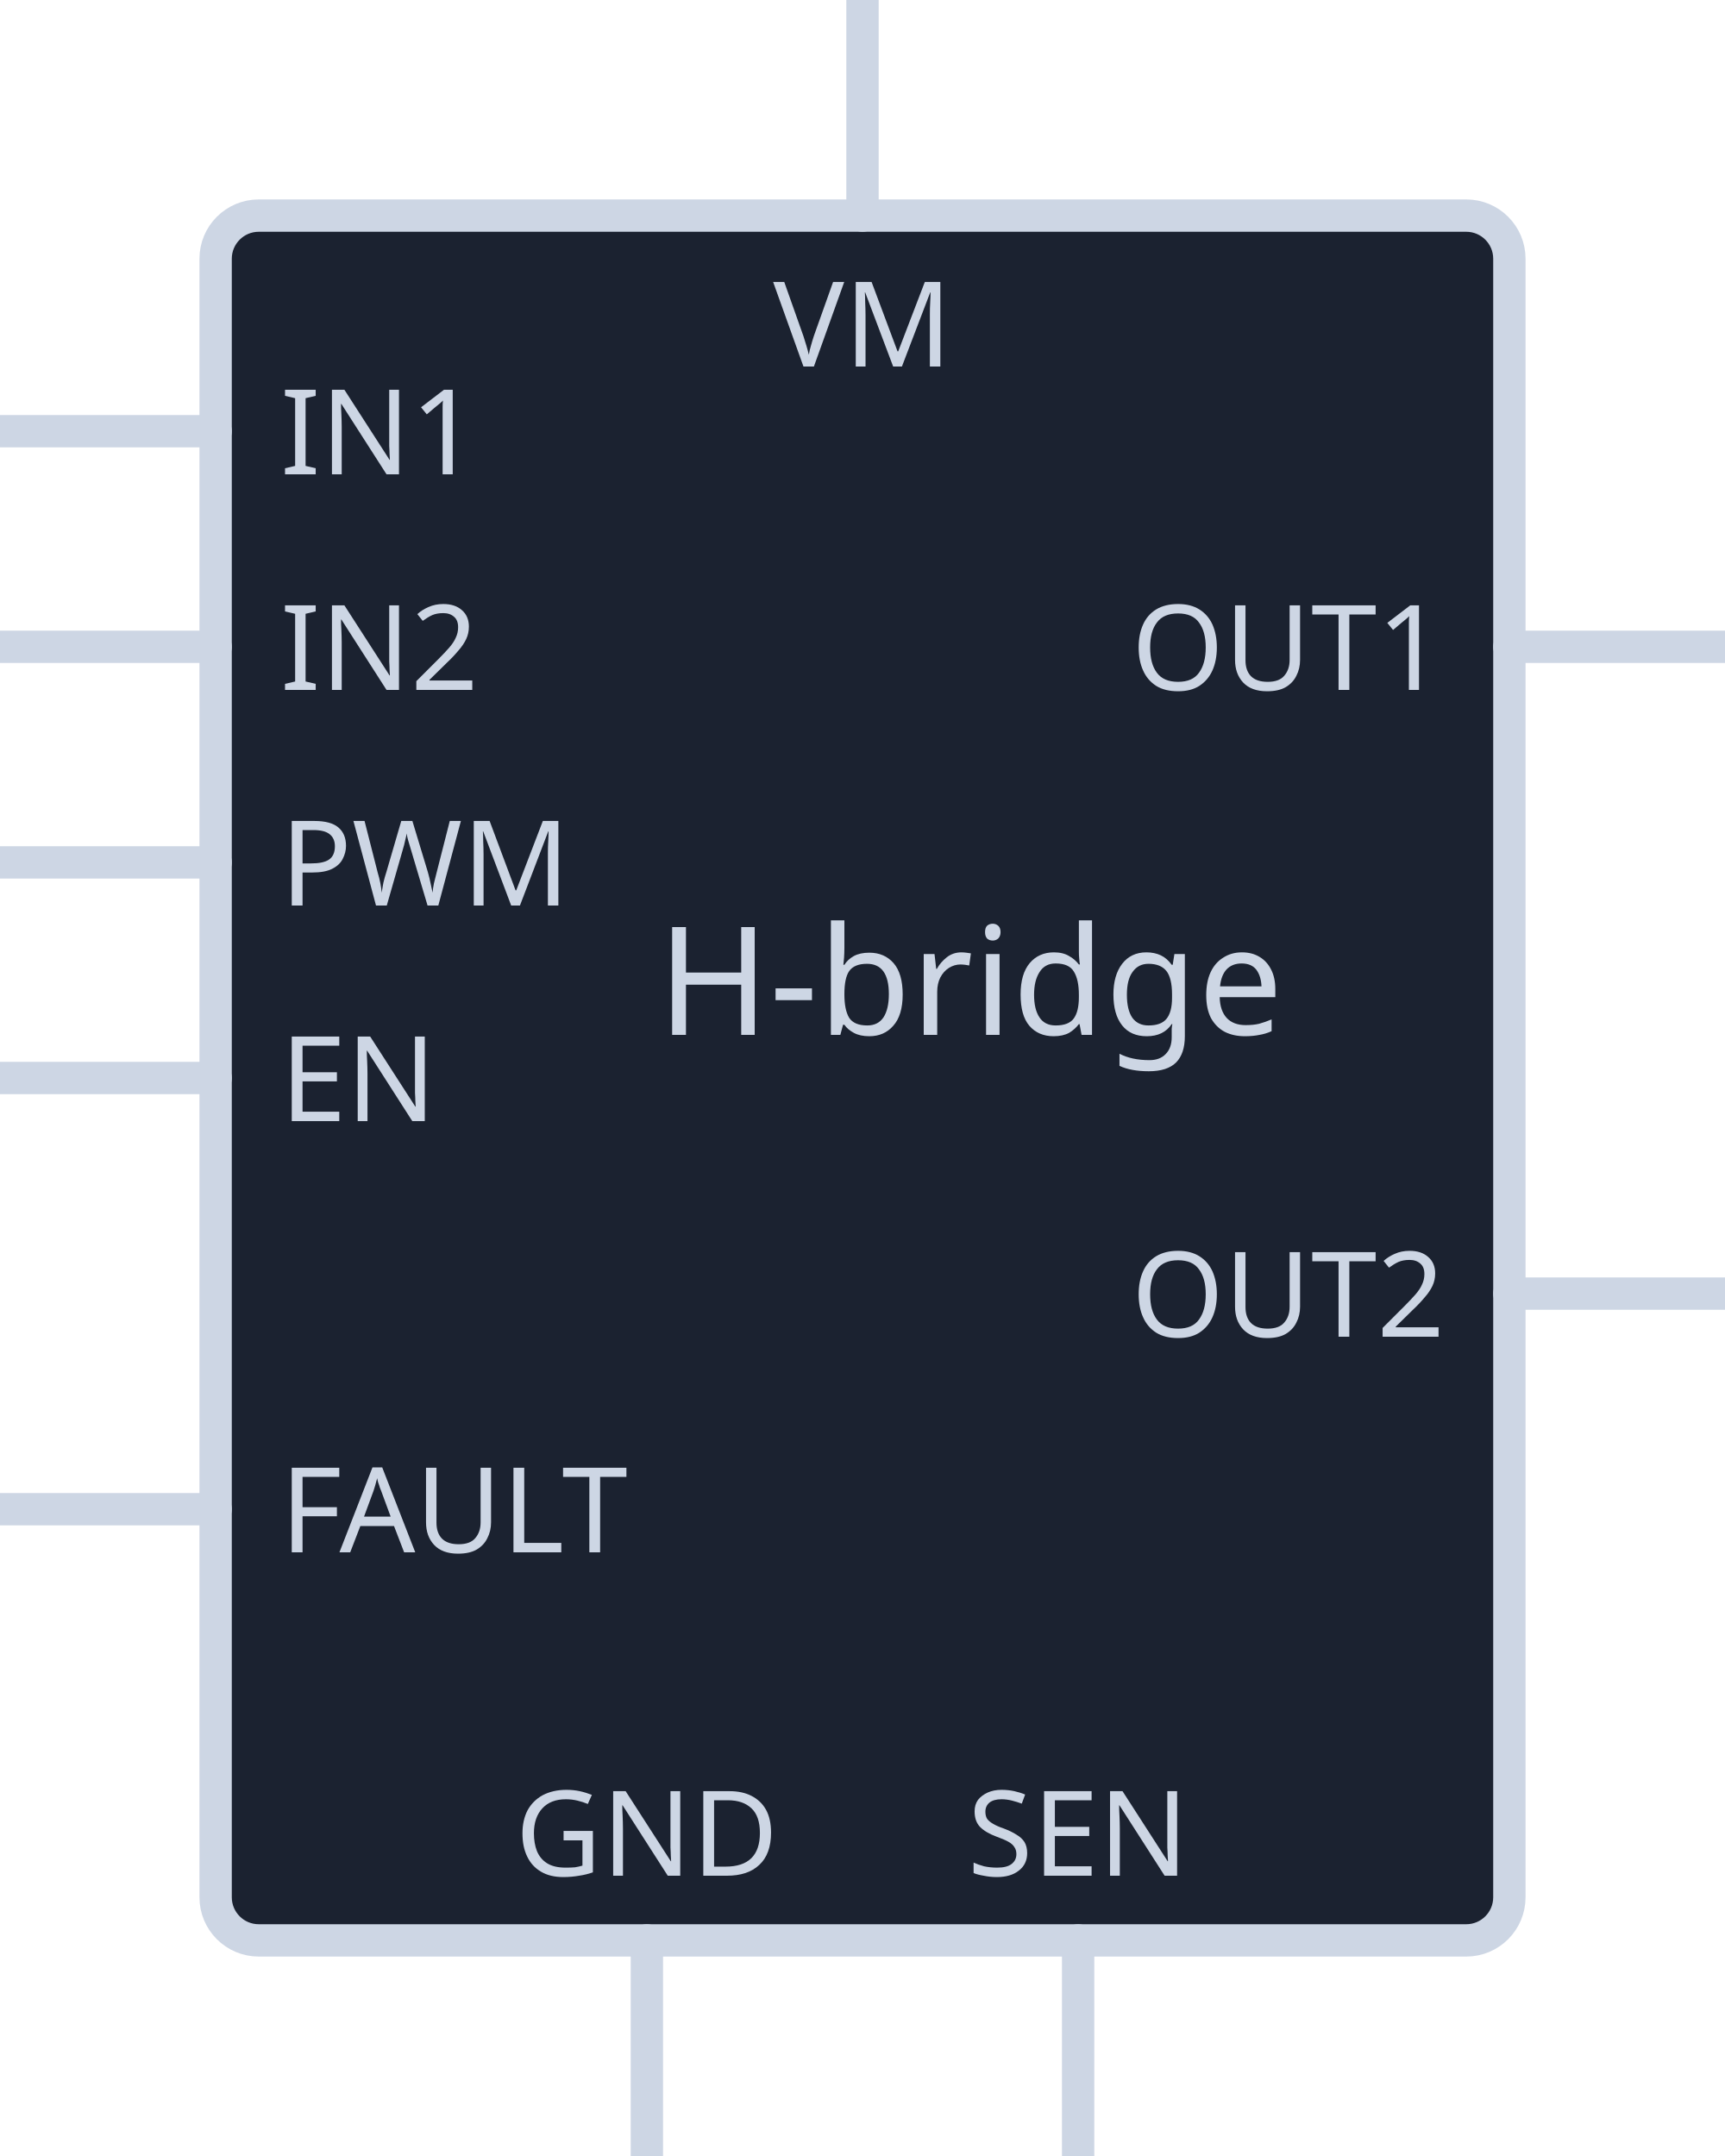
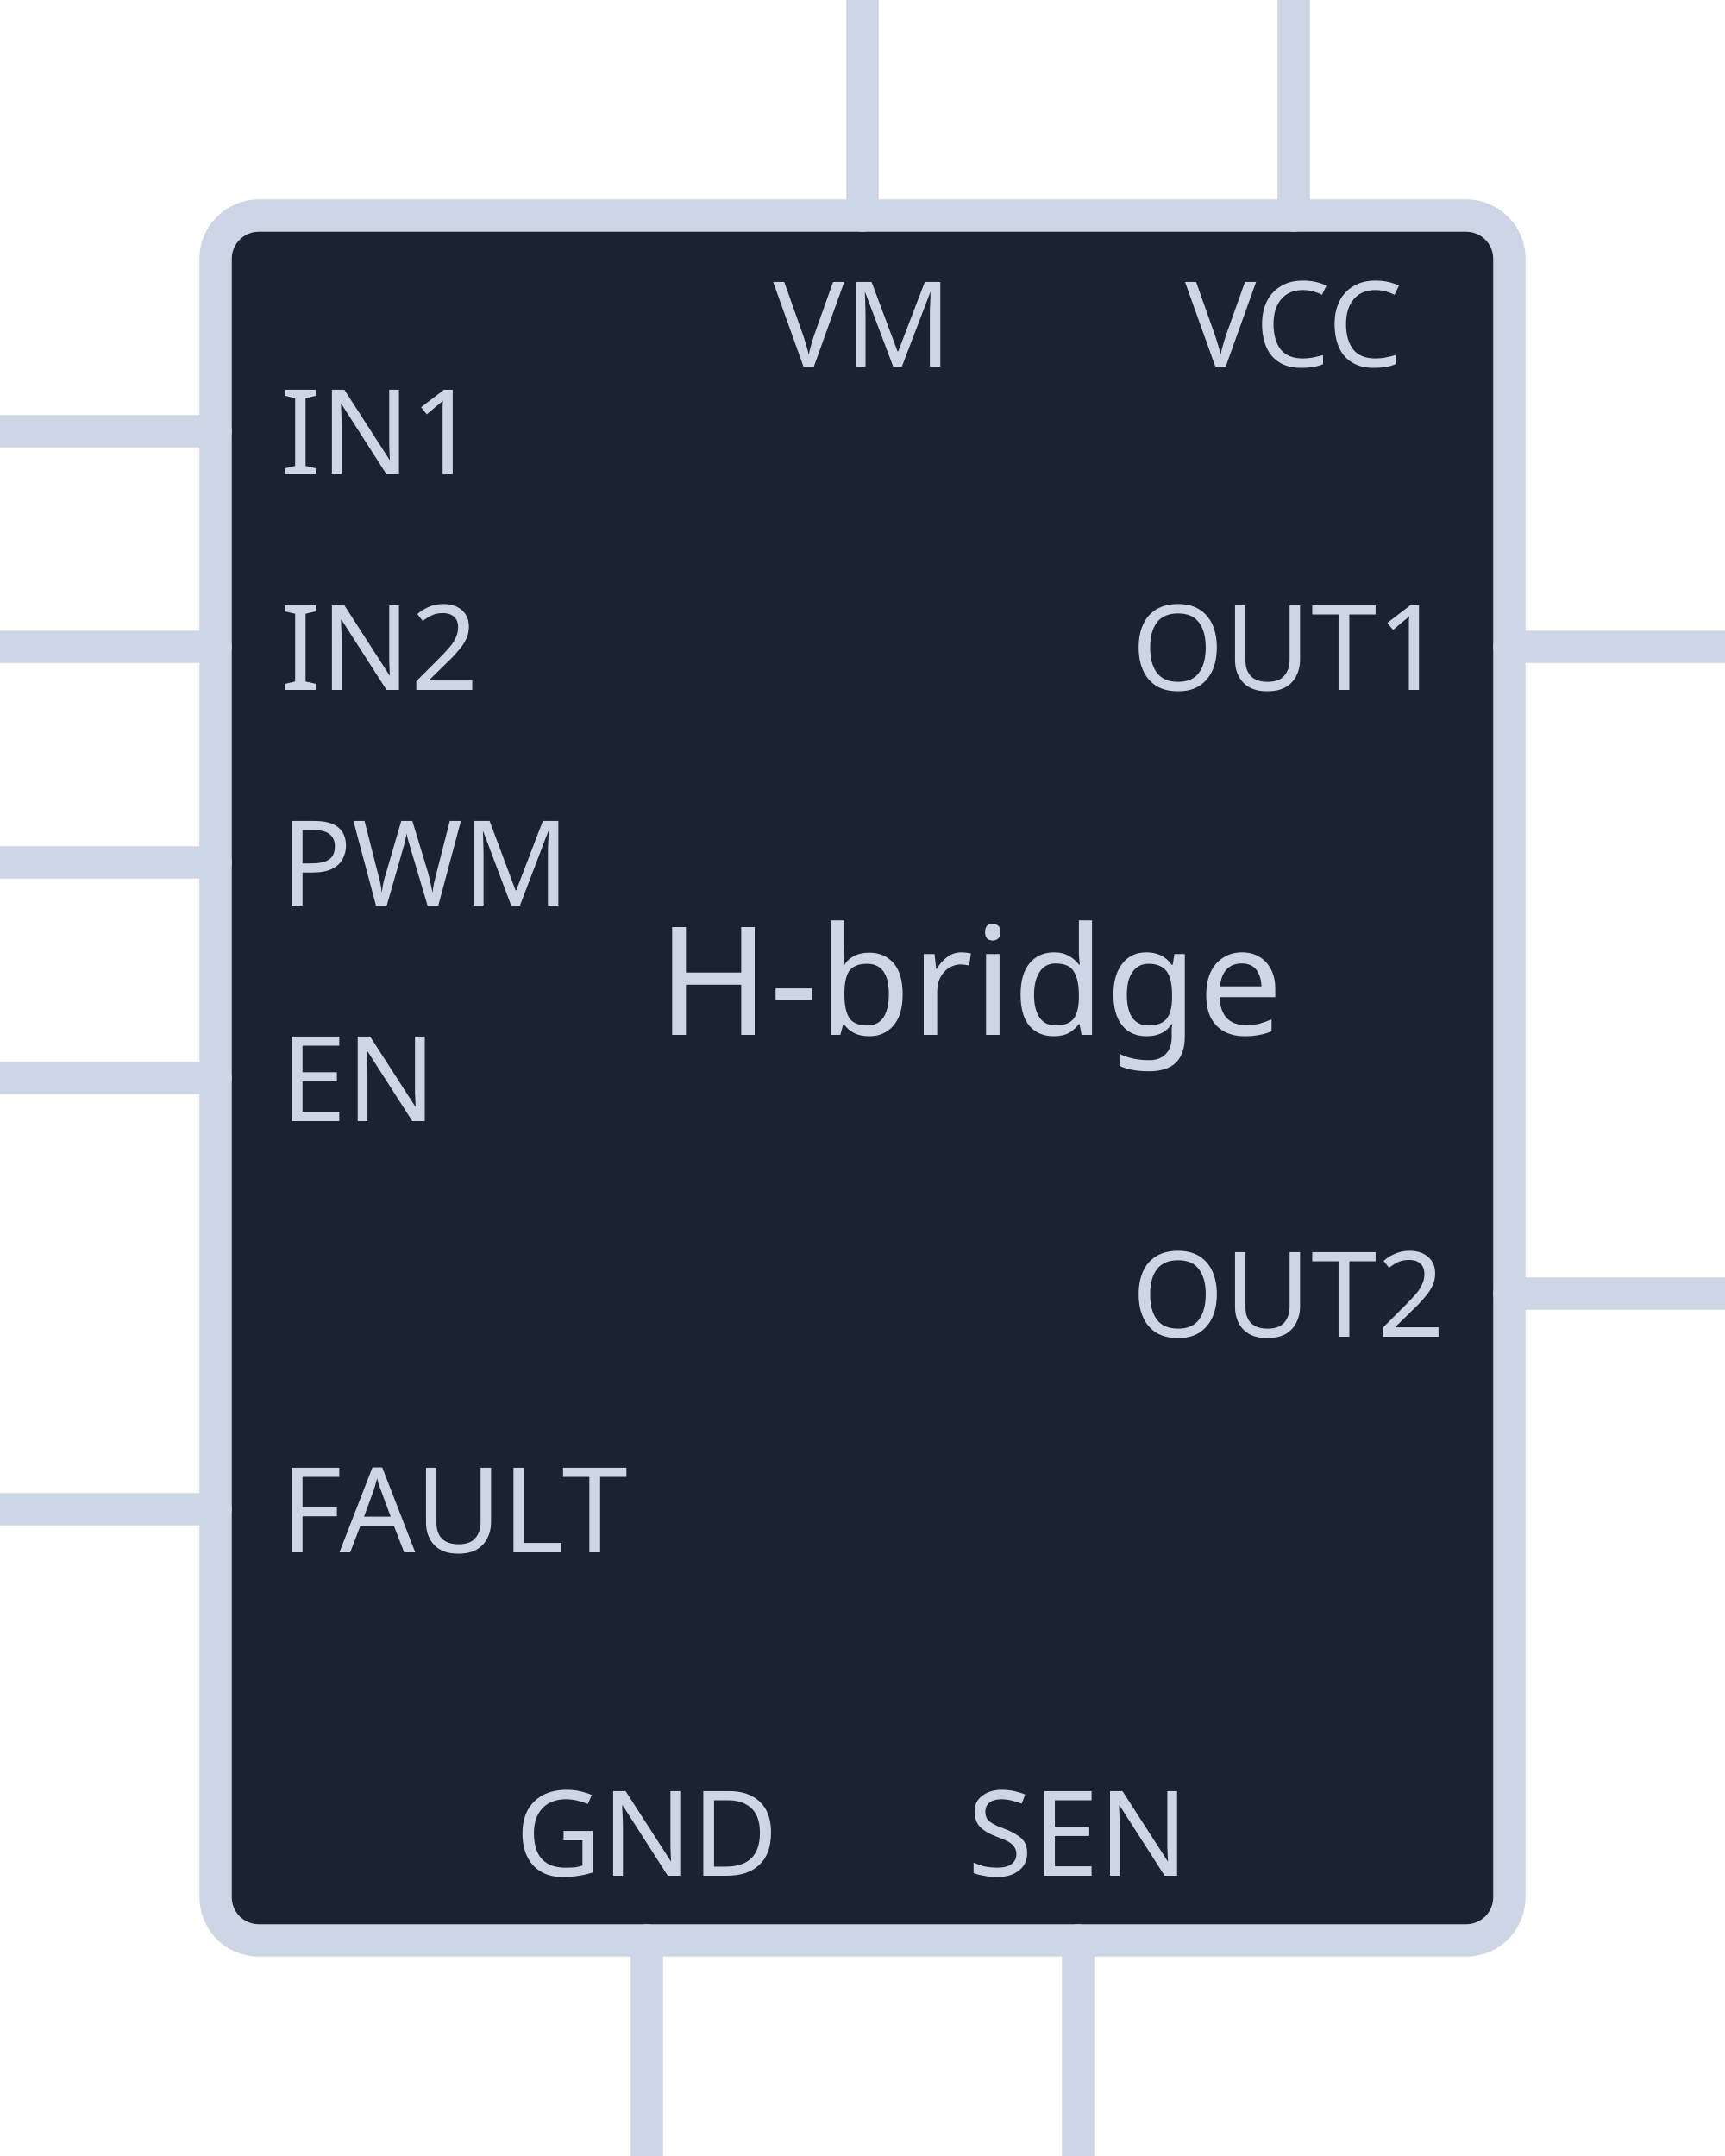
<svg xmlns="http://www.w3.org/2000/svg" viewBox="0 0 80 100" width="80" height="100" data-grid="10">
  <style>.s{stroke:var(--symbol-stroke,#cdd6e4);fill:none;stroke-width:1.5;stroke-linecap:round;stroke-linejoin:round}.f{stroke:var(--symbol-stroke,#cdd6e4);fill:var(--symbol-fill,#1b2230);stroke-width:1.5;stroke-linejoin:round}.t{fill:var(--symbol-stroke,#cdd6e4);font-family:sans-serif;font-size:7px}.p{fill:var(--symbol-stroke,#cdd6e4);font-family:sans-serif;font-size:5.5px}</style>
  <rect class="f" x="10" y="10" width="60" height="80" rx="2" />
  <line class="s" id="pin-in1" x1="0" y1="20" x2="10" y2="20" />
  <text class="p" x="13" y="22">IN1</text>
  <line class="s" id="pin-in2" x1="0" y1="30" x2="10" y2="30" />
  <text class="p" x="13" y="32">IN2</text>
  <line class="s" id="pin-pwm" x1="0" y1="40" x2="10" y2="40" />
  <text class="p" x="13" y="42">PWM</text>
  <line class="s" id="pin-en" x1="0" y1="50" x2="10" y2="50" />
  <text class="p" x="13" y="52">EN</text>
  <line class="s" id="pin-fault" x1="0" y1="70" x2="10" y2="70" />
  <text class="p" x="13" y="72">FAULT</text>
  <line class="s" id="pin-out1" x1="80" y1="30" x2="70" y2="30" />
  <text class="p" x="67" y="32" text-anchor="end">OUT1</text>
  <line class="s" id="pin-out2" x1="80" y1="60" x2="70" y2="60" />
  <text class="p" x="67" y="62" text-anchor="end">OUT2</text>
  <line class="s" id="pin-vm" x1="40" y1="0" x2="40" y2="10" />
  <text class="p" x="40" y="17" text-anchor="middle">VM</text>
  <line class="s" id="pin-gnd" x1="30" y1="100" x2="30" y2="90" />
  <text class="p" x="30" y="87" text-anchor="middle">GND</text>
  <line class="s" id="pin-sen" x1="50" y1="100" x2="50" y2="90" />
  <text class="p" x="50" y="87" text-anchor="middle">SEN</text>
+   <line class="s" id="pin-vcc" x1="60" y1="0" x2="60" y2="10" />
+   <text class="p" x="60" y="17" text-anchor="middle">VCC</text>
  <text class="t" x="45" y="48" text-anchor="middle">H-bridge</text>
</svg>
